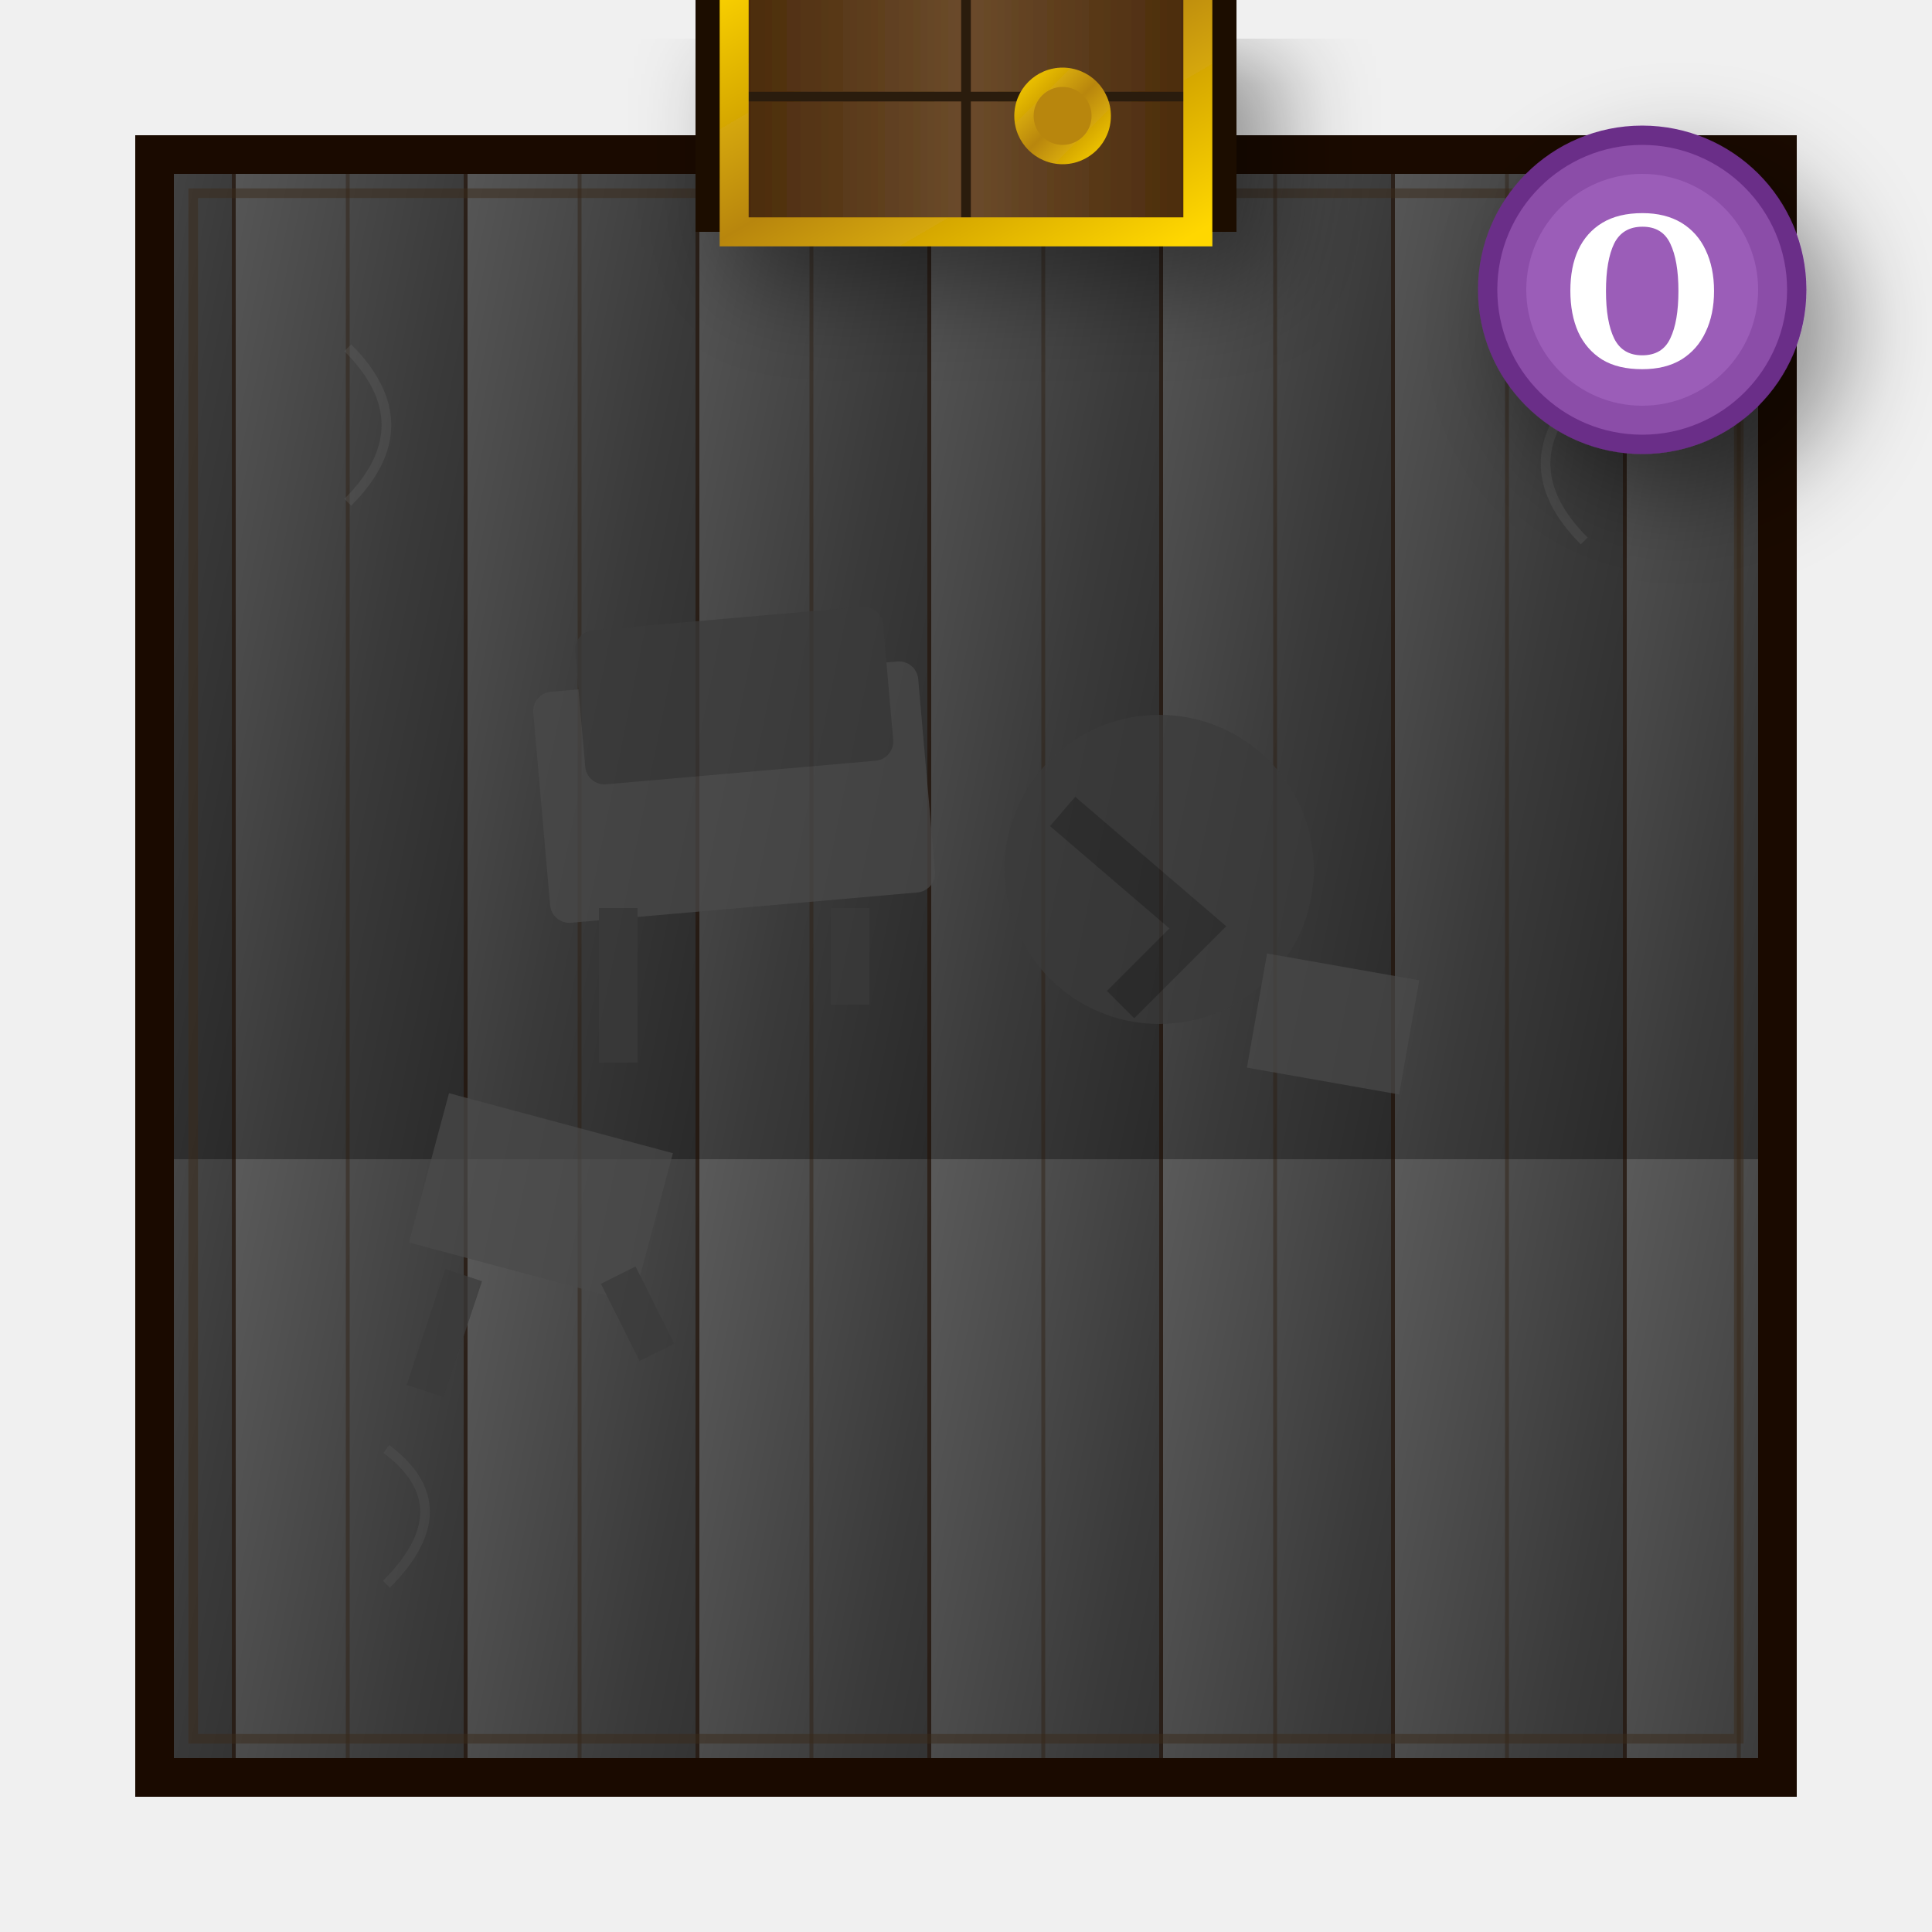
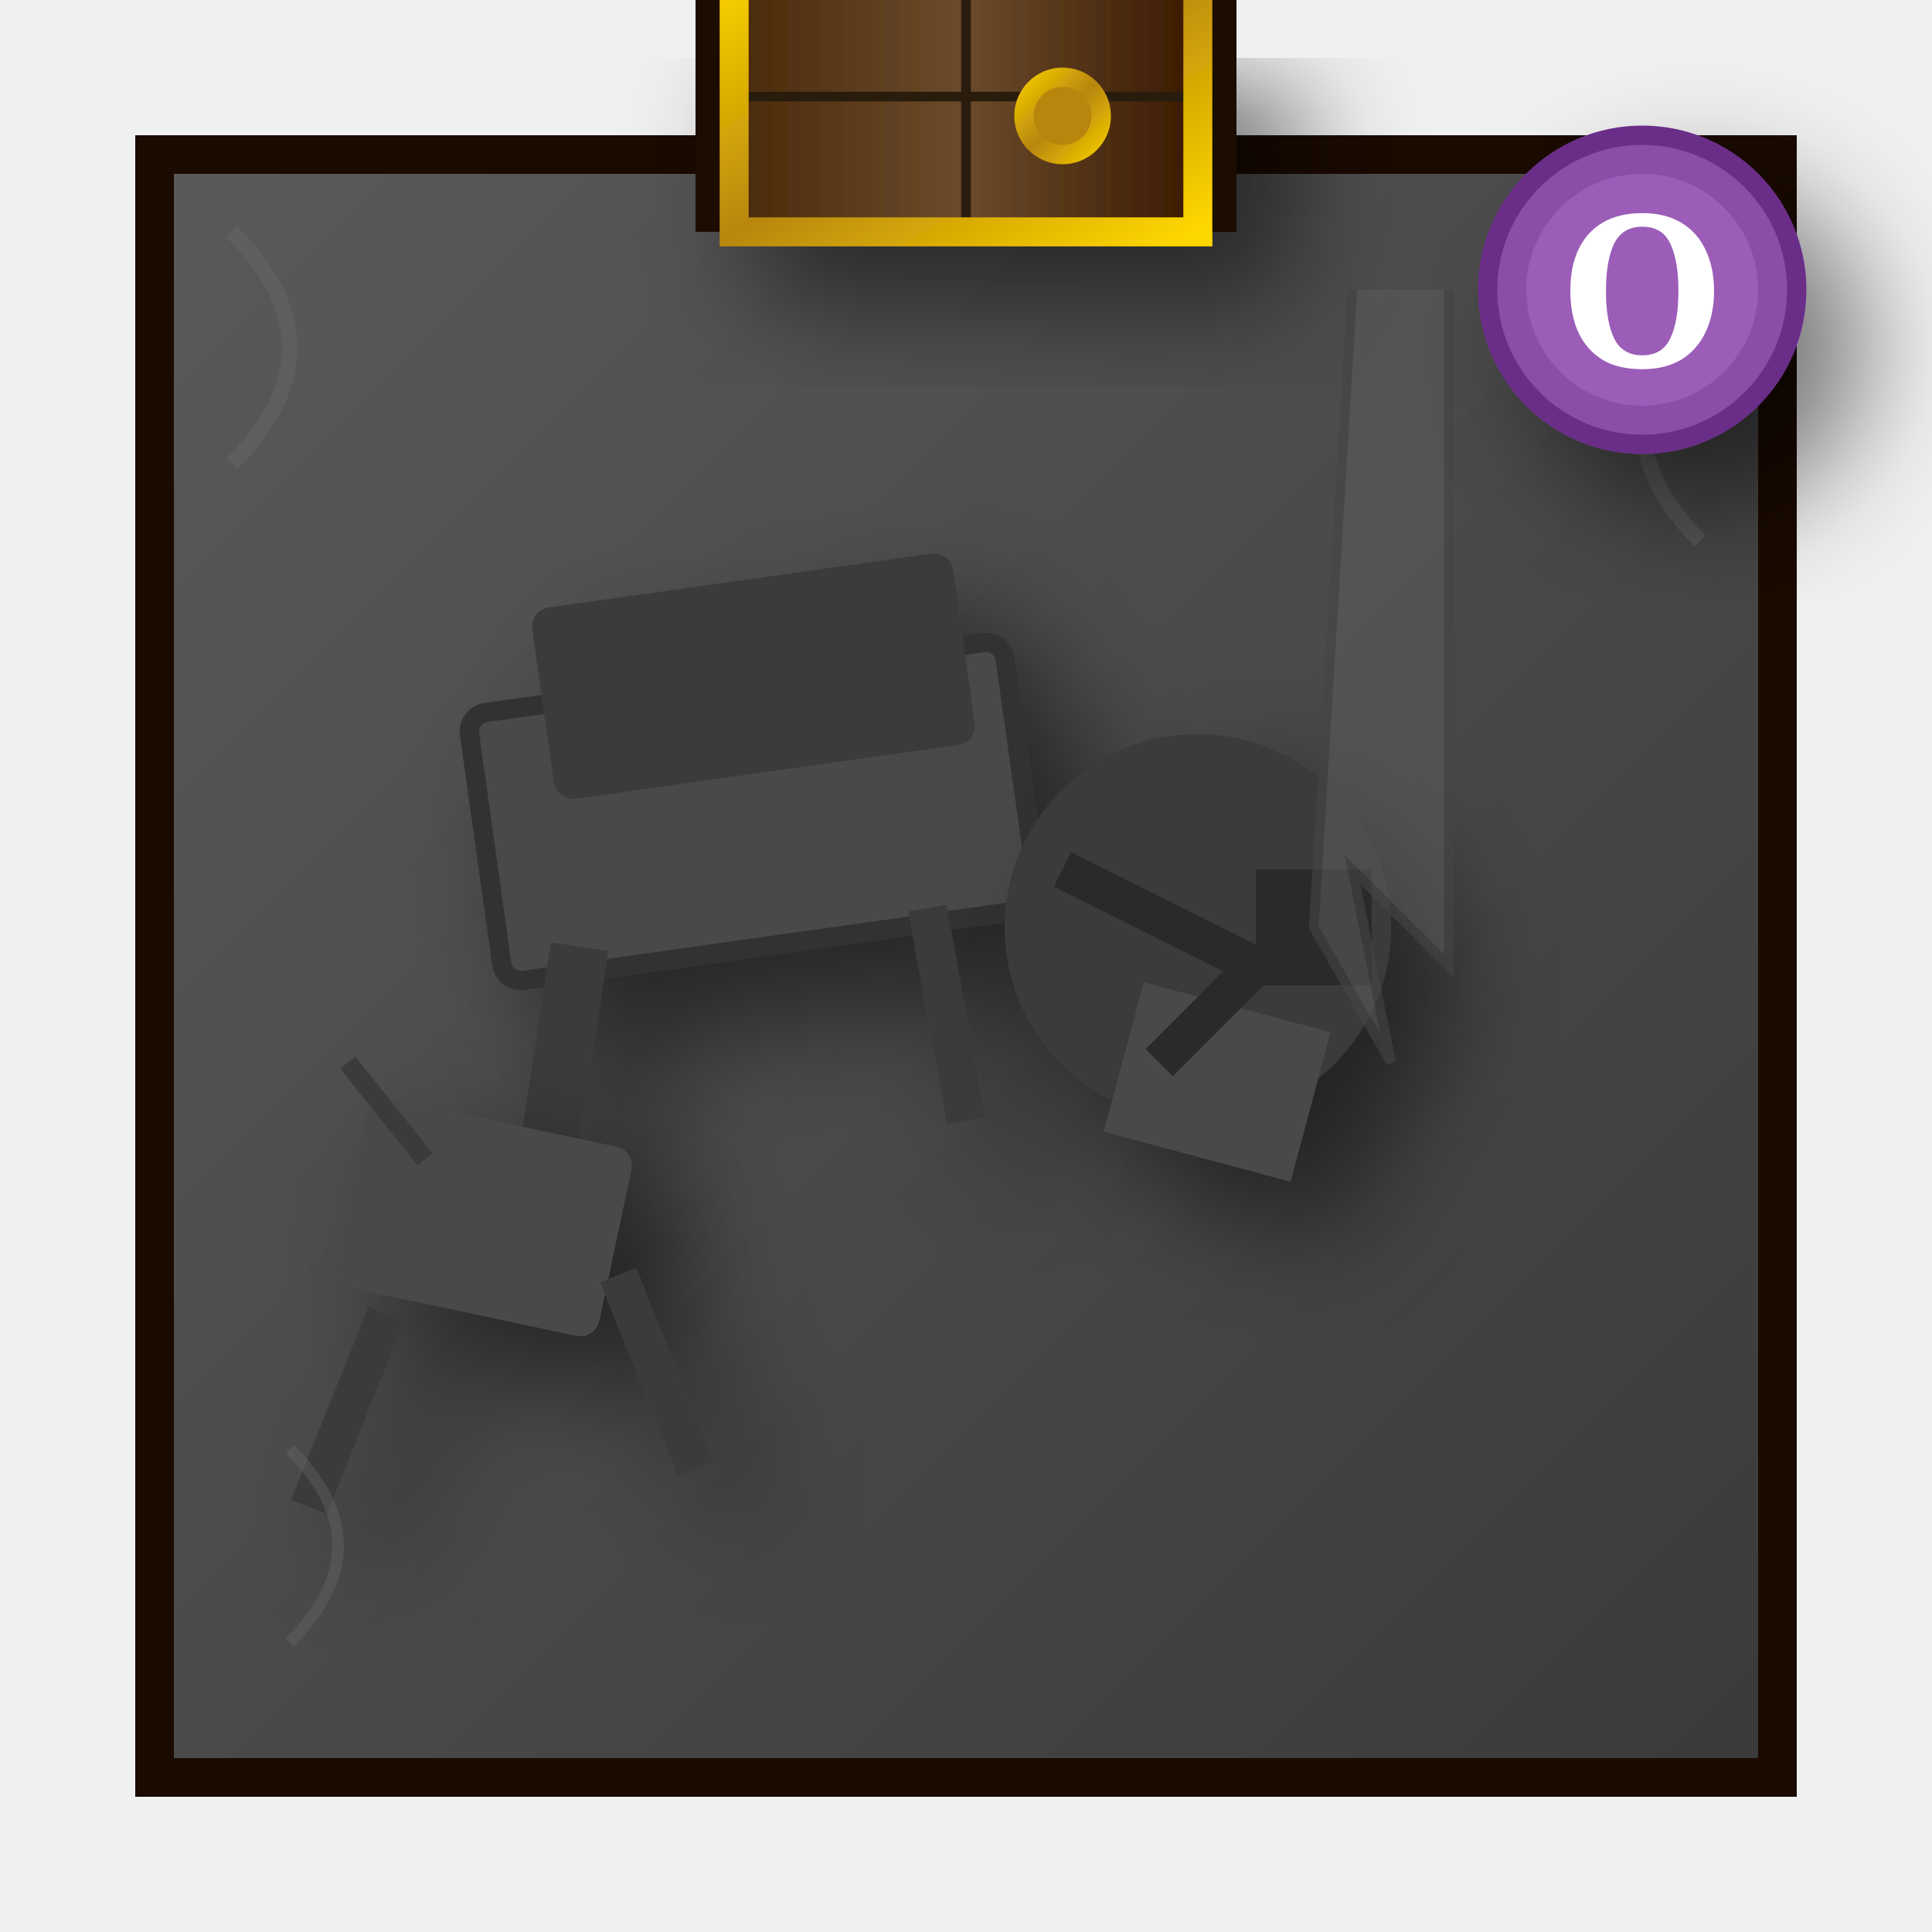
<svg xmlns="http://www.w3.org/2000/svg" viewBox="0 0 100 100" width="400" height="400">
  <defs>
    <linearGradient id="floorGrad" x1="0%" y1="0%" x2="100%" y2="100%">
      <stop offset="0%" style="stop-color:#5A5A5A" />
-       <stop offset="30%" style="stop-color:#4A4A4A" />
-       <stop offset="60%" style="stop-color:#3A3A3A" />
-       <stop offset="100%" style="stop-color:#2A2A2A" />
+       <stop offset="100%" style="stop-color:#3A3A3A" />
    </linearGradient>
-     <pattern id="woodPattern" x="0" y="0" width="12" height="60" patternUnits="userSpaceOnUse">
-       <rect width="12" height="60" fill="url(#floorGrad)" />
-       <line x1="0" y1="0" x2="0" y2="60" stroke="#1A0A00" stroke-width="0.4" opacity="0.7" />
-       <line x1="6" y1="0" x2="6" y2="60" stroke="#2A1A0A" stroke-width="0.2" opacity="0.4" />
-     </pattern>
    <linearGradient id="doorWood" x1="0%" y1="0%" x2="100%" y2="0%">
      <stop offset="0%" style="stop-color:#4A2A0A" />
      <stop offset="50%" style="stop-color:#6B4B2B" />
-       <stop offset="100%" style="stop-color:#4A2A0A" />
+       <stop offset="100%" style="stop-color:#3A1A00" />
    </linearGradient>
    <linearGradient id="goldTrim" x1="0%" y1="0%" x2="100%" y2="100%">
      <stop offset="0%" style="stop-color:#FFD700" />
      <stop offset="50%" style="stop-color:#B8860B" />
      <stop offset="100%" style="stop-color:#FFD700" />
    </linearGradient>
    <filter id="softShadow" x="-50%" y="-50%" width="200%" height="200%">
-       <feGaussianBlur in="SourceAlpha" stdDeviation="2.5" />
-       <feOffset dx="2" dy="2" result="offsetblur" />
+       <feGaussianBlur in="SourceAlpha" stdDeviation="3" />
+       <feOffset dx="3" dy="3" result="offsetblur" />
      <feComponentTransfer>
-         <feFuncA type="linear" slope="0.4" />
+         <feFuncA type="linear" slope="0.5" />
      </feComponentTransfer>
      <feMerge>
        <feMergeNode />
        <feMergeNode in="SourceGraphic" />
      </feMerge>
    </filter>
  </defs>
-   <rect x="8" y="8" width="84" height="84" fill="url(#woodPattern)" stroke="#1A0A00" stroke-width="2" />
-   <rect x="10" y="10" width="80" height="80" fill="none" stroke="#3A2A1A" stroke-width="0.5" opacity="0.5" />
-   <g opacity="0.7">
-     <rect x="28" y="35" width="20" height="12" fill="#4A4A4A" rx="1" transform="rotate(-5 38 41)" />
-     <rect x="30" y="32" width="16" height="8" fill="#3A3A3A" rx="1" transform="rotate(-5 38 36)" />
-     <line x1="32" y1="47" x2="32" y2="55" stroke="#3A3A3A" stroke-width="2" />
-     <line x1="44" y1="47" x2="44" y2="52" stroke="#3A3A3A" stroke-width="2" />
-     <circle cx="60" cy="45" r="8" fill="#3A3A3A" />
-     <path d="M55,42 L62,48 L58,52" fill="none" stroke="#2A2A2A" stroke-width="2" />
-     <rect x="65" y="50" width="8" height="6" fill="#4A4A4A" transform="rotate(10 69 53)" />
-     <rect x="22" y="58" width="12" height="8" fill="#4A4A4A" transform="rotate(15 28 62)" />
-     <line x1="24" y1="66" x2="22" y2="72" stroke="#3A3A3A" stroke-width="2" />
-     <line x1="32" y1="66" x2="34" y2="70" stroke="#3A3A3A" stroke-width="2" />
-     <path d="M18,18 Q22,22 18,26" fill="none" stroke="#666" stroke-width="0.5" opacity="0.4" />
-     <path d="M82,20 Q78,24 82,28" fill="none" stroke="#666" stroke-width="0.5" opacity="0.4" />
-     <path d="M20,75 Q24,78 20,82" fill="none" stroke="#666" stroke-width="0.5" opacity="0.3" />
+   <rect x="8" y="8" width="84" height="84" fill="url(#floorGrad)" stroke="#1A0A00" stroke-width="2" />
+   <g filter="url(#softShadow)">
+     <rect x="25" y="35" width="28" height="14" fill="#4A4A4A" stroke="#333" stroke-width="1" transform="rotate(-8 39 42)" rx="1" />
+     <rect x="28" y="30" width="22" height="10" fill="#3A3A3A" transform="rotate(-8 39 35)" rx="1" />
+     <line x1="30" y1="49" x2="28" y2="62" stroke="#3A3A3A" stroke-width="3" />
+     <line x1="48" y1="47" x2="50" y2="58" stroke="#3A3A3A" stroke-width="2" />
  </g>
+   <g filter="url(#softShadow)">
+     <circle cx="62" cy="48" r="10" fill="#3A3A3A" />
+     <rect x="58" y="52" width="10" height="8" fill="#4A4A4A" transform="rotate(15 63 56)" />
+     <rect x="65" y="45" width="6" height="6" fill="#2A2A2A" />
+     <path d="M55,45 L65,50 L60,55" fill="none" stroke="#2A2A2A" stroke-width="2" />
+   </g>
+   <g filter="url(#softShadow)">
+     <rect x="18" y="58" width="14" height="10" fill="#4A4A4A" transform="rotate(12 25 63)" rx="1" />
+     <line x1="20" y1="68" x2="16" y2="78" stroke="#3A3A3A" stroke-width="2" />
+     <line x1="32" y1="66" x2="36" y2="76" stroke="#3A3A3A" stroke-width="2" />
+     <line x1="22" y1="60" x2="18" y2="55" stroke="#3A3A3A" stroke-width="1" />
+   </g>
+   <path d="M75,15 L75,50 L70,45 L72,55 L68,48 L70,15" fill="#5A5A5A" opacity="0.6" stroke="#444" stroke-width="0.5" />
+   <path d="M12,12 Q18,18 12,24" fill="none" stroke="#666" stroke-width="0.8" opacity="0.5" />
+   <path d="M88,15 Q82,22 88,28" fill="none" stroke="#666" stroke-width="0.8" opacity="0.5" />
+   <path d="M15,75 Q20,80 15,85" fill="none" stroke="#666" stroke-width="0.6" opacity="0.4" />
  <g filter="url(#softShadow)">
    <rect x="36" y="-4" width="28" height="16" fill="#1A0A00" />
    <rect x="38" y="-2" width="24" height="14" fill="url(#doorWood)" />
    <line x1="50" y1="-2" x2="50" y2="12" stroke="#2A1A0A" stroke-width="0.5" />
    <line x1="38" y1="5" x2="62" y2="5" stroke="#2A1A0A" stroke-width="0.5" />
    <rect x="38" y="-2" width="24" height="14" fill="none" stroke="url(#goldTrim)" stroke-width="1.5" />
    <circle cx="55" cy="6" r="2.5" fill="url(#goldTrim)" />
    <circle cx="55" cy="6" r="1.5" fill="#B8860B" />
  </g>
  <g filter="url(#softShadow)">
    <circle cx="85" cy="15" r="8" fill="#8B4DA8" stroke="#6B2D88" stroke-width="1" />
    <circle cx="85" cy="15" r="6" fill="#AB6DC8" opacity="0.5" />
    <text x="85" y="19" text-anchor="middle" font-size="11" fill="#FFF" font-weight="bold" font-family="serif">O</text>
  </g>
</svg>
